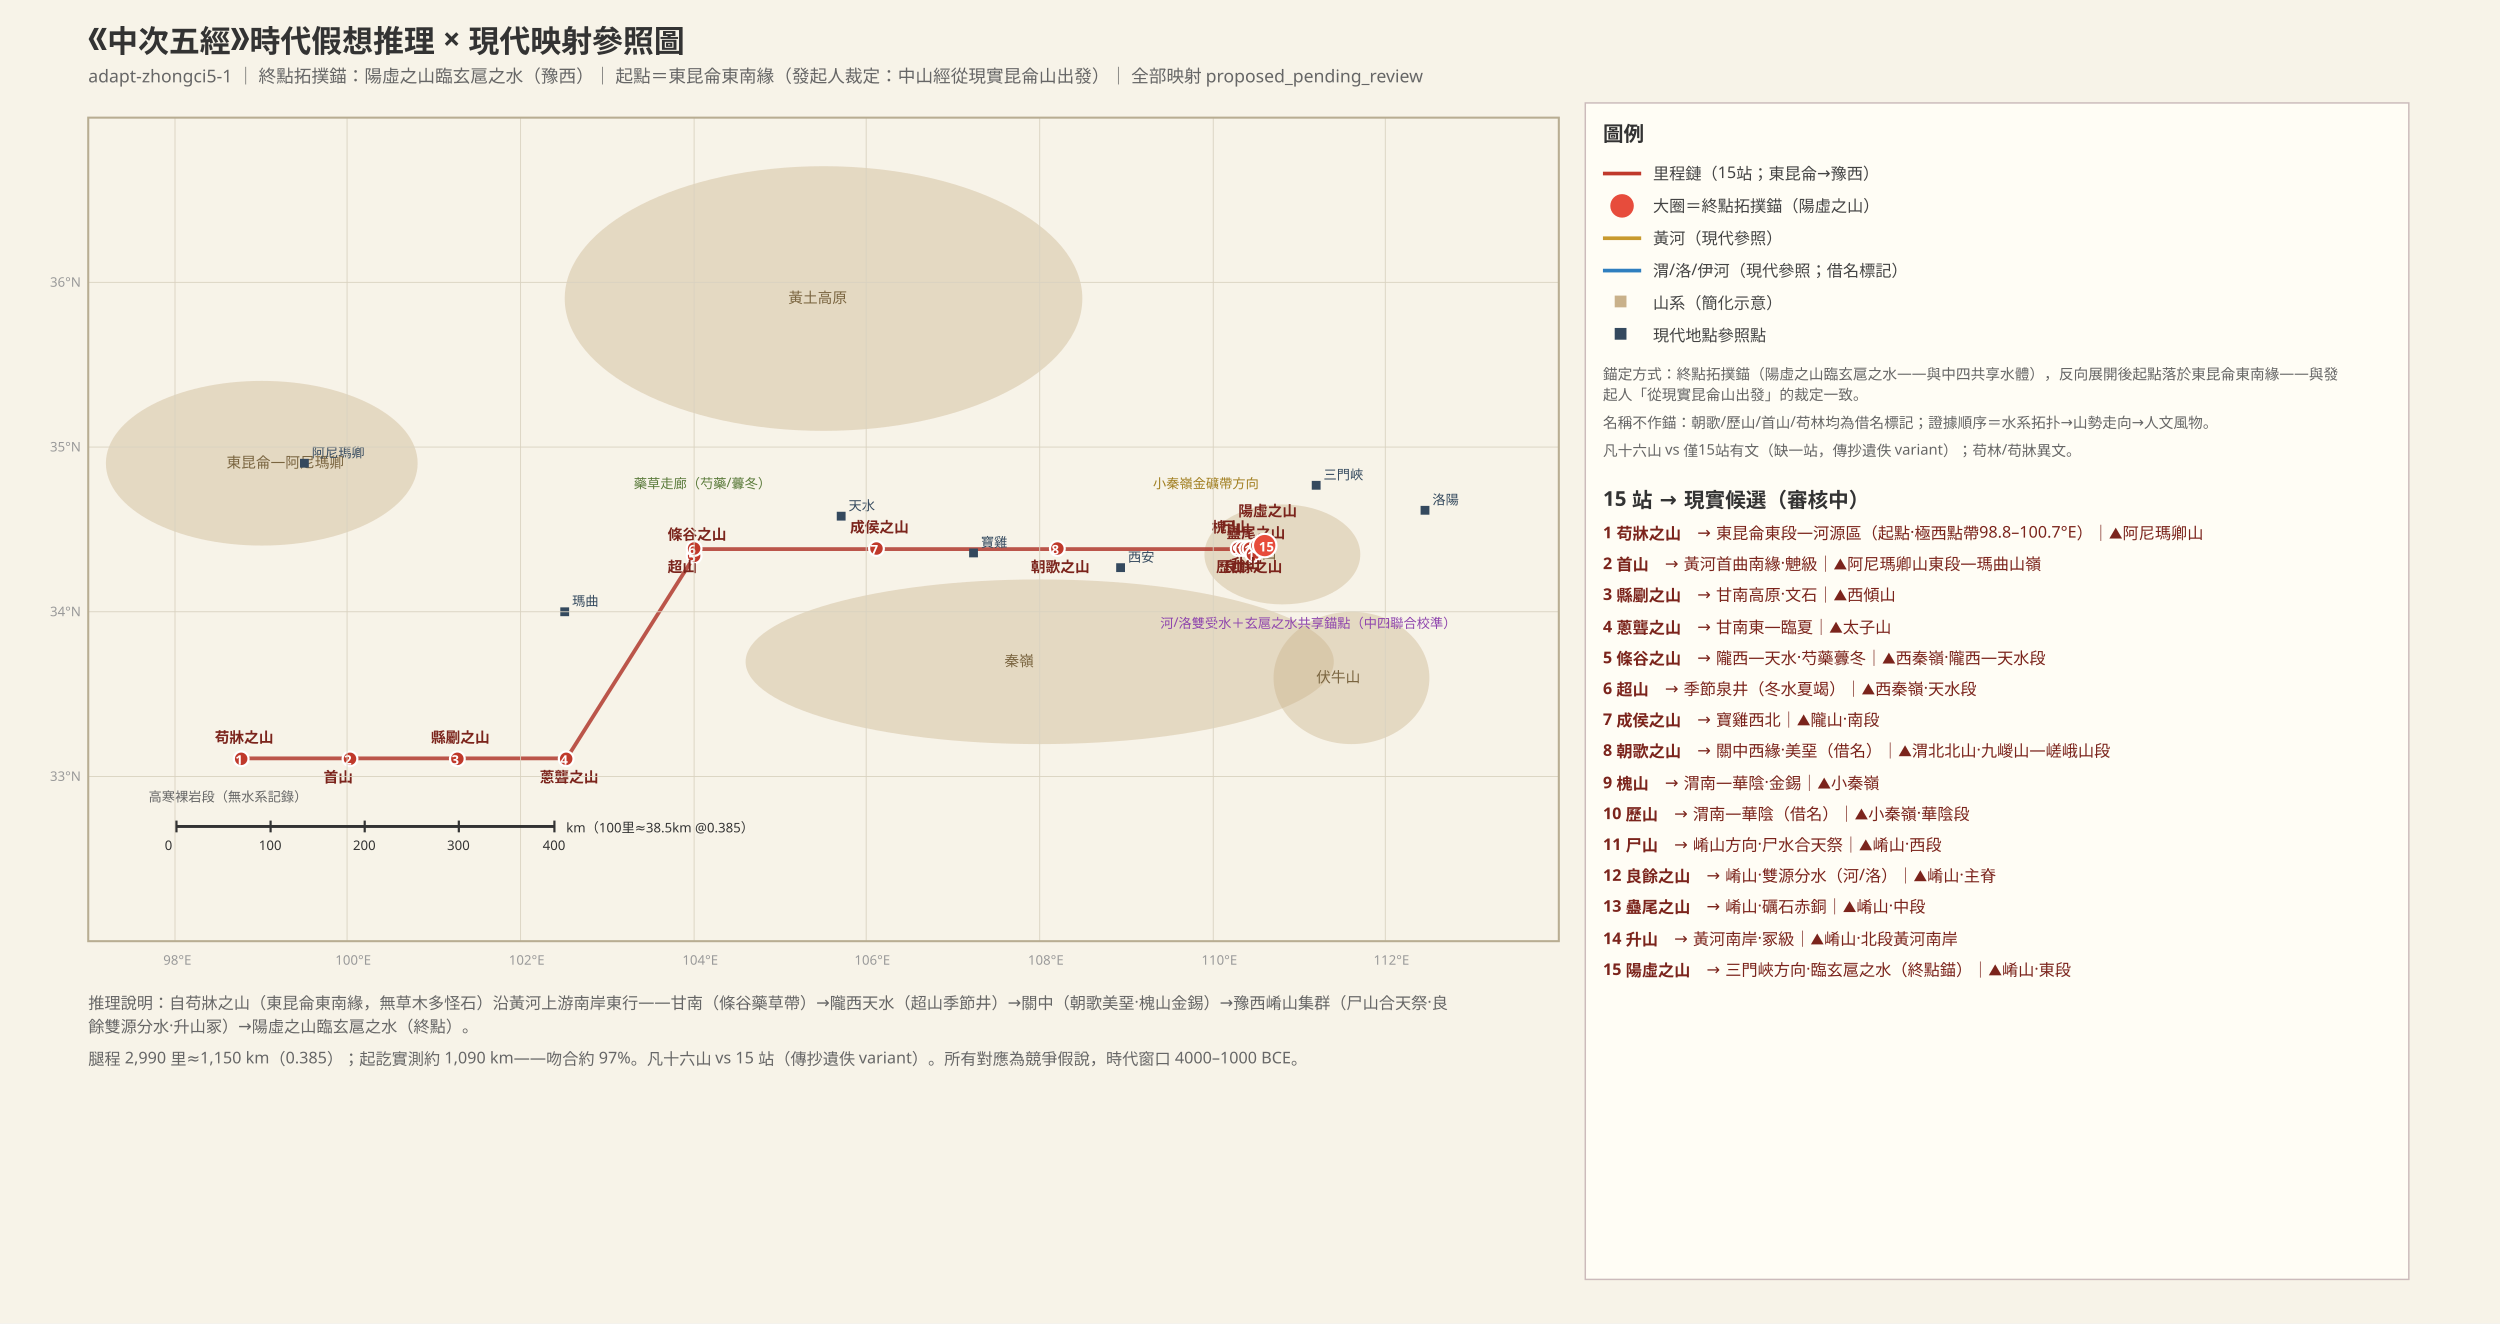
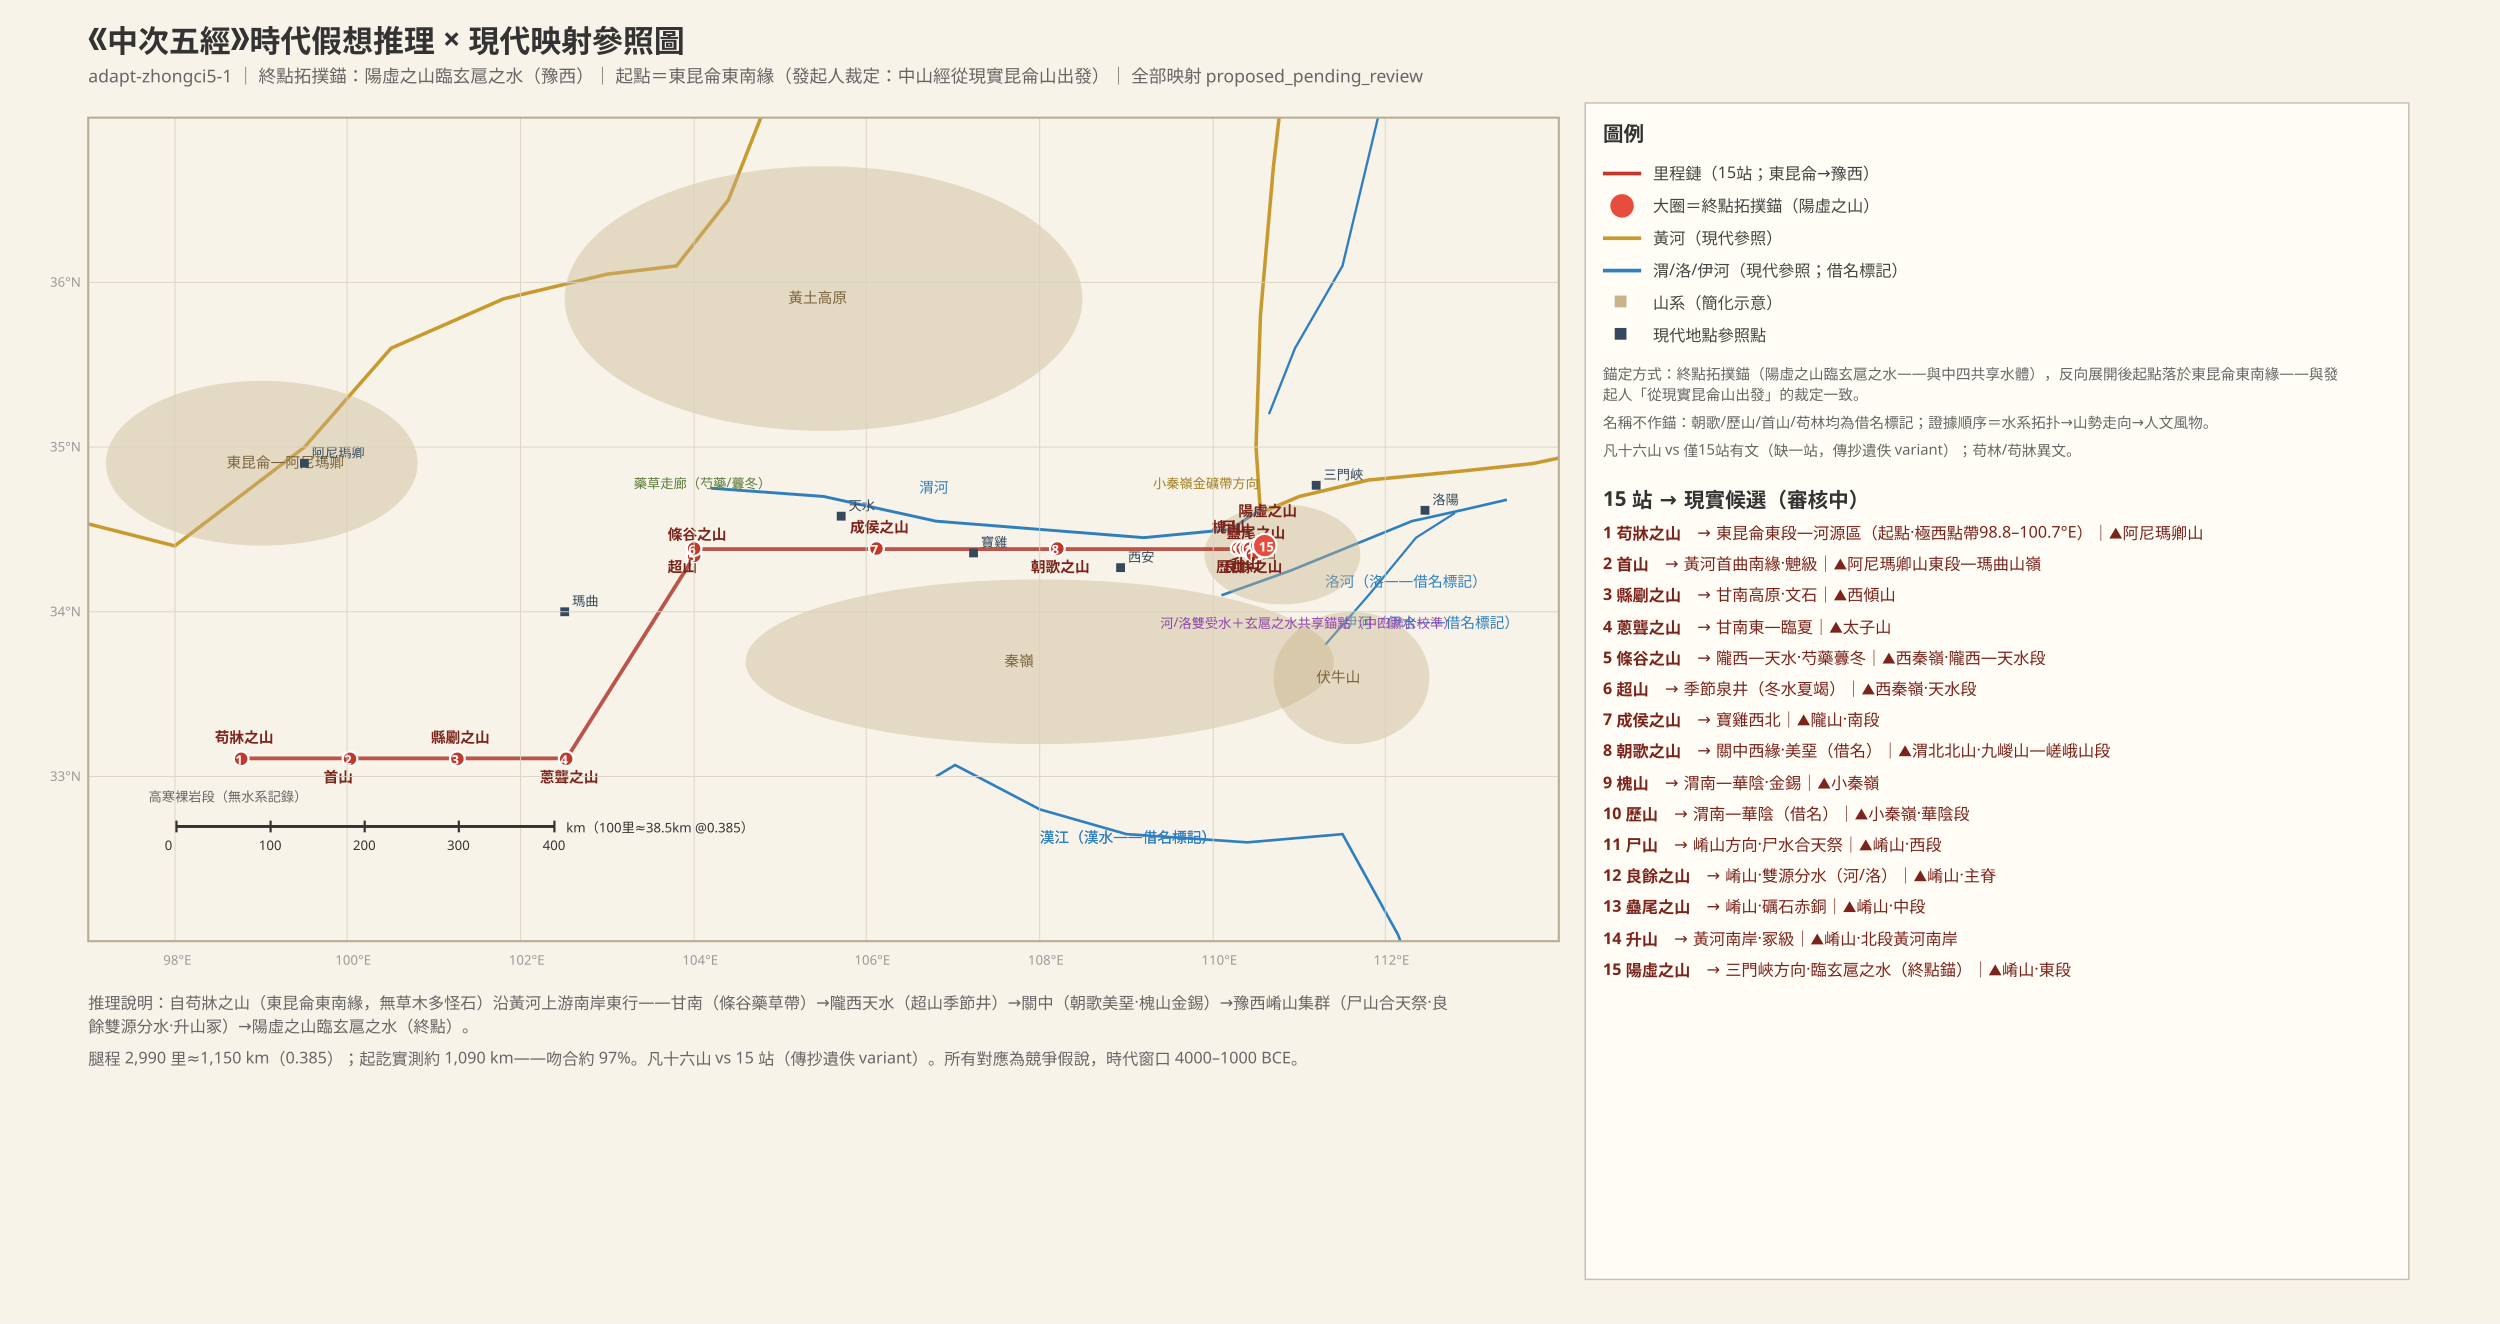
<svg xmlns="http://www.w3.org/2000/svg" width="1700" height="900" font-family="PingFang SC, Hiragino Sans GB, Microsoft YaHei, sans-serif">
  <rect width="1700" height="900" fill="#f7f3e8" />
  <defs>
    <marker id="arr" markerWidth="8" markerHeight="8" refX="7" refY="3" orient="auto">
      <path d="M0,0 L7,3 L0,6 Z" fill="#555" />
    </marker>
    <pattern id="sand" width="8" height="8" patternUnits="userSpaceOnUse">
      <rect width="8" height="8" fill="#efe3c0" />
      <circle cx="2" cy="2" r="0.8" fill="#d6b96a" />
      <circle cx="6" cy="6" r="0.8" fill="#d6b96a" />
    </pattern>
    <clipPath id="mapclip">
      <rect x="60" y="80" width="1000" height="560" />
    </clipPath>
  </defs>
  <text x="60" y="34" font-size="21" font-weight="bold" fill="#333">《中次五經》時代假想推理 × 現代映射參照圖</text>
  <text x="60" y="56" font-size="12" fill="#666">adapt-zhongci5-1 ｜ 終點拓撲錨：陽虛之山臨玄扈之水（豫西）｜ 起點＝東昆侖東南緣（發起人裁定：中山經從現實昆侖山出發）｜ 全部映射 proposed_pending_review</text>
  <g clip-path="url(#mapclip)">
+     <polyline points="30.6,348.8 118.8,371.2 207.1,304.0 265.9,236.8 342.4,203.2 412.9,186.4 460.0,180.8 495.3,136.0 530.6,46.4 565.9,-20.8 601.2,-88.0 642.4,-155.2 671.8,-222.4 730.6,-289.6 795.3,-312.0 848.2,-312.0 889.4,-289.6 918.8,-256.0 918.8,-177.6 901.2,-88.0 877.6,12.8 865.9,113.6 857.1,214.4 854.1,304.0 857.1,348.8 883.5,337.6 930.6,326.4 989.4,320.8 1042.4,315.2 1095.3,304.0 1148.2,270.4 1195.3,236.8 1236.5,158.4 1271.8,80.0 1307.1,35.2 1342.4,12.8" fill="none" stroke="#c89a2e" stroke-width="2.4" />
+     <polyline points="483.5,332.0 560.0,337.6 636.5,354.4 707.1,360.0 777.6,365.6 836.5,360.0 857.1,346.6" fill="none" stroke="#2f7fbf" stroke-width="2.0" />
+     <text x="625" y="335" font-size="10" fill="#2f7fbf">渭河</text>
+     <polyline points="830.6,404.8 877.6,388.0 918.8,371.2 960.0,354.4 995.3,346.6 1024.7,339.8" fill="none" stroke="#2f7fbf" stroke-width="1.8" />
+     <text x="901" y="399" font-size="10" fill="#2f7fbf">洛河（洛——借名標記）</text>
+     <polyline points="901.2,438.4 930.6,404.8 962.9,365.6 989.4,348.8" fill="none" stroke="#2f7fbf" stroke-width="1.5" />
+     <text x="913" y="427" font-size="10" fill="#2f7fbf">伊河（伊水——借名標記）</text>
+     <polyline points="960.0,-110.4 971.8,-20.8 942.4,57.6 912.9,180.8 880.6,236.8 862.9,281.6" fill="none" stroke="#2f7fbf" stroke-width="1.6" />
+     <text x="707" y="573" font-size="10" fill="#2f7fbf">漢江（漢水——借名標記）</text>
+     <polyline points="636.5,528.0 649.4,520.2 707.1,550.4 765.9,567.2 848.2,572.8 912.9,567.2 950.6,635.5 977.6,707.2 1001.2,763.2 1048.2,796.8 1077.6,802.4" fill="none" stroke="#2f7fbf" stroke-width="1.8" />
+     <text x="707" y="573" font-size="10" fill="#2f7fbf">漢江（漢水——借名標記）</text>
    <ellipse cx="178" cy="315" rx="106" ry="56" fill="#c9b18a" opacity="0.4" />
    <text x="154" y="318" font-size="10" fill="#7a6540">東昆侖—阿尼瑪卿</text>
    <ellipse cx="707" cy="450" rx="200" ry="56" fill="#c9b18a" opacity="0.4" />
    <text x="683" y="453" font-size="10" fill="#7a6540">秦嶺</text>
    <ellipse cx="872" cy="377" rx="53" ry="34" fill="#c9b18a" opacity="0.4" />
    <text x="848" y="380" font-size="10" fill="#7a6540">崤山</text>
    <ellipse cx="919" cy="461" rx="53" ry="45" fill="#c9b18a" opacity="0.4" />
    <text x="895" y="464" font-size="10" fill="#7a6540">伏牛山</text>
    <ellipse cx="560" cy="203" rx="176" ry="90" fill="#c9b18a" opacity="0.4" />
    <text x="536" y="206" font-size="10" fill="#7a6540">黃土高原</text>
    <polyline points="163.5,515.7 237.6,515.7 311.2,515.7 385.3,515.7 472.4,377.9 472.4,373.4 595.9,373.4 719.4,373.4 842.4,373.4 844.7,373.4 847.6,373.4 850.0,373.4 851.8,376.8 855.3,371.2 860.0,371.2" fill="none" stroke="#b03a2e" stroke-width="2.6" opacity="0.85" />
    <circle cx="164" cy="516" r="5" fill="#c0392b" stroke="#fff" stroke-width="1.5" />
    <text x="160" y="520" font-size="9" fill="#fff" font-weight="bold">1</text>
    <text x="146" y="505" font-size="10" fill="#7b241c" font-weight="bold">苟牀之山</text>
    <circle cx="238" cy="516" r="5" fill="#c0392b" stroke="#fff" stroke-width="1.5" />
    <text x="234" y="520" font-size="9" fill="#fff" font-weight="bold">2</text>
    <text x="220" y="532" font-size="10" fill="#7b241c" font-weight="bold">首山</text>
    <circle cx="311" cy="516" r="5" fill="#c0392b" stroke="#fff" stroke-width="1.5" />
    <text x="307" y="520" font-size="9" fill="#fff" font-weight="bold">3</text>
    <text x="293" y="505" font-size="10" fill="#7b241c" font-weight="bold">縣劚之山</text>
    <circle cx="385" cy="516" r="5" fill="#c0392b" stroke="#fff" stroke-width="1.5" />
    <text x="381" y="520" font-size="9" fill="#fff" font-weight="bold">4</text>
    <text x="367" y="532" font-size="10" fill="#7b241c" font-weight="bold">蔥聾之山</text>
    <circle cx="472" cy="378" r="5" fill="#c0392b" stroke="#fff" stroke-width="1.5" />
    <text x="468" y="382" font-size="9" fill="#fff" font-weight="bold">5</text>
    <text x="454" y="367" font-size="10" fill="#7b241c" font-weight="bold">條谷之山</text>
    <circle cx="472" cy="373" r="5" fill="#c0392b" stroke="#fff" stroke-width="1.5" />
    <text x="468" y="377" font-size="9" fill="#fff" font-weight="bold">6</text>
    <text x="454" y="389" font-size="10" fill="#7b241c" font-weight="bold">超山</text>
    <circle cx="596" cy="373" r="5" fill="#c0392b" stroke="#fff" stroke-width="1.5" />
    <text x="592" y="377" font-size="9" fill="#fff" font-weight="bold">7</text>
    <text x="578" y="362" font-size="10" fill="#7b241c" font-weight="bold">成侯之山</text>
    <circle cx="719" cy="373" r="5" fill="#c0392b" stroke="#fff" stroke-width="1.5" />
    <text x="715" y="377" font-size="9" fill="#fff" font-weight="bold">8</text>
    <text x="701" y="389" font-size="10" fill="#7b241c" font-weight="bold">朝歌之山</text>
    <circle cx="842" cy="373" r="5" fill="#c0392b" stroke="#fff" stroke-width="1.5" />
    <text x="838" y="377" font-size="9" fill="#fff" font-weight="bold">9</text>
    <text x="824" y="362" font-size="10" fill="#7b241c" font-weight="bold">槐山</text>
    <circle cx="845" cy="373" r="5" fill="#c0392b" stroke="#fff" stroke-width="1.5" />
    <text x="841" y="377" font-size="9" fill="#fff" font-weight="bold">10</text>
    <text x="827" y="389" font-size="10" fill="#7b241c" font-weight="bold">歷山</text>
    <circle cx="848" cy="373" r="5" fill="#c0392b" stroke="#fff" stroke-width="1.5" />
    <text x="844" y="377" font-size="9" fill="#fff" font-weight="bold">11</text>
    <text x="830" y="362" font-size="10" fill="#7b241c" font-weight="bold">尸山</text>
    <circle cx="850" cy="373" r="5" fill="#c0392b" stroke="#fff" stroke-width="1.5" />
    <text x="846" y="377" font-size="9" fill="#fff" font-weight="bold">12</text>
    <text x="832" y="389" font-size="10" fill="#7b241c" font-weight="bold">良餘之山</text>
    <circle cx="852" cy="377" r="5" fill="#c0392b" stroke="#fff" stroke-width="1.5" />
    <text x="848" y="381" font-size="9" fill="#fff" font-weight="bold">13</text>
    <text x="834" y="366" font-size="10" fill="#7b241c" font-weight="bold">蠱尾之山</text>
    <circle cx="855" cy="371" r="5" fill="#c0392b" stroke="#fff" stroke-width="1.5" />
    <text x="851" y="375" font-size="9" fill="#fff" font-weight="bold">14</text>
    <text x="837" y="387" font-size="10" fill="#7b241c" font-weight="bold">升山</text>
    <circle cx="860" cy="371" r="8" fill="#e74c3c" stroke="#fff" stroke-width="1.5" />
    <text x="856" y="375" font-size="9" fill="#fff" font-weight="bold">15</text>
    <text x="842" y="351" font-size="10" fill="#7b241c" font-weight="bold">陽虛之山</text>
    <text x="789" y="427" font-size="9" fill="#8e44ad">河/洛雙受水＋玄扈之水共享錨點（中四聯合校準）</text>
    <text x="101" y="545" font-size="9" fill="#666">高寒裸岩段（無水系記錄）</text>
    <text x="431" y="332" font-size="9" fill="#5a7a3a">藥草走廊（芍藥/虋冬）</text>
    <text x="784" y="332" font-size="9" fill="#a07d1e">小秦嶺金礦帶方向</text>
    <rect x="204" y="312" width="6" height="6" fill="#34495e" />
    <text x="212" y="311" font-size="9" fill="#34495e">阿尼瑪卿</text>
    <rect x="381" y="413" width="6" height="6" fill="#34495e" />
    <text x="389" y="412" font-size="9" fill="#34495e">瑪曲</text>
    <rect x="569" y="348" width="6" height="6" fill="#34495e" />
    <text x="577" y="347" font-size="9" fill="#34495e">天水</text>
    <rect x="659" y="373" width="6" height="6" fill="#34495e" />
    <text x="667" y="372" font-size="9" fill="#34495e">寶雞</text>
    <rect x="759" y="383" width="6" height="6" fill="#34495e" />
    <text x="767" y="382" font-size="9" fill="#34495e">西安</text>
    <rect x="892" y="327" width="6" height="6" fill="#34495e" />
    <text x="900" y="326" font-size="9" fill="#34495e">三門峽</text>
    <rect x="966" y="344" width="6" height="6" fill="#34495e" />
    <text x="974" y="343" font-size="9" fill="#34495e">洛陽</text>
  </g>
  <line x1="119" y1="640" x2="119" y2="80" stroke="#d9d2c0" stroke-width="0.6" />
  <text x="111" y="656" font-size="9" fill="#999">98°E</text>
  <line x1="236" y1="640" x2="236" y2="80" stroke="#d9d2c0" stroke-width="0.6" />
  <text x="228" y="656" font-size="9" fill="#999">100°E</text>
  <line x1="354" y1="640" x2="354" y2="80" stroke="#d9d2c0" stroke-width="0.6" />
  <text x="346" y="656" font-size="9" fill="#999">102°E</text>
  <line x1="472" y1="640" x2="472" y2="80" stroke="#d9d2c0" stroke-width="0.6" />
  <text x="464" y="656" font-size="9" fill="#999">104°E</text>
  <line x1="589" y1="640" x2="589" y2="80" stroke="#d9d2c0" stroke-width="0.6" />
  <text x="581" y="656" font-size="9" fill="#999">106°E</text>
  <line x1="707" y1="640" x2="707" y2="80" stroke="#d9d2c0" stroke-width="0.6" />
  <text x="699" y="656" font-size="9" fill="#999">108°E</text>
  <line x1="825" y1="640" x2="825" y2="80" stroke="#d9d2c0" stroke-width="0.6" />
  <text x="817" y="656" font-size="9" fill="#999">110°E</text>
  <line x1="942" y1="640" x2="942" y2="80" stroke="#d9d2c0" stroke-width="0.6" />
  <text x="934" y="656" font-size="9" fill="#999">112°E</text>
  <line x1="60" y1="528" x2="1060" y2="528" stroke="#d9d2c0" stroke-width="0.6" />
  <text x="34" y="531" font-size="9" fill="#999">33°N</text>
  <line x1="60" y1="416" x2="1060" y2="416" stroke="#d9d2c0" stroke-width="0.6" />
  <text x="34" y="419" font-size="9" fill="#999">34°N</text>
  <line x1="60" y1="304" x2="1060" y2="304" stroke="#d9d2c0" stroke-width="0.6" />
  <text x="34" y="307" font-size="9" fill="#999">35°N</text>
  <line x1="60" y1="192" x2="1060" y2="192" stroke="#d9d2c0" stroke-width="0.6" />
  <text x="34" y="195" font-size="9" fill="#999">36°N</text>
  <rect x="60" y="80" width="1000" height="560" fill="none" stroke="#b8ad92" stroke-width="1.4" />
  <line x1="120" y1="562" x2="377" y2="562" stroke="#333" stroke-width="2" />
  <line x1="120" y1="558" x2="120" y2="566" stroke="#333" stroke-width="1.5" />
  <text x="112" y="578" font-size="9" fill="#333">0</text>
  <line x1="184" y1="558" x2="184" y2="566" stroke="#333" stroke-width="1.5" />
  <text x="176" y="578" font-size="9" fill="#333">100</text>
  <line x1="248" y1="558" x2="248" y2="566" stroke="#333" stroke-width="1.5" />
  <text x="240" y="578" font-size="9" fill="#333">200</text>
  <line x1="312" y1="558" x2="312" y2="566" stroke="#333" stroke-width="1.5" />
  <text x="304" y="578" font-size="9" fill="#333">300</text>
  <line x1="377" y1="558" x2="377" y2="566" stroke="#333" stroke-width="1.5" />
  <text x="369" y="578" font-size="9" fill="#333">400</text>
  <text x="385" y="566" font-size="9" fill="#333">km（100里≈38.5km @0.385）</text>
  <rect x="1078" y="70" width="560" height="800" fill="#fffdf5" stroke="#cbb" />
  <text x="1090" y="96" font-size="14" font-weight="bold" fill="#333">圖例</text>
  <line x1="1090" y1="118" x2="1116" y2="118" stroke="#c0392b" stroke-width="2.5" />
  <text x="1124" y="122" font-size="11" fill="#444">里程鏈（15站；東昆侖→豫西）</text>
  <circle cx="1103" cy="140" r="8" fill="#e74c3c" />
  <text x="1124" y="144" font-size="11" fill="#444">大圈＝終點拓撲錨（陽虛之山）</text>
  <line x1="1090" y1="162" x2="1116" y2="162" stroke="#c89a2e" stroke-width="2.5" />
  <text x="1124" y="166" font-size="11" fill="#444">黃河（現代參照）</text>
  <line x1="1090" y1="184" x2="1116" y2="184" stroke="#2f7fbf" stroke-width="2.5" />
  <text x="1124" y="188" font-size="11" fill="#444">渭/洛/伊河（現代參照；借名標記）</text>
  <rect x="1098" y="201" width="8" height="8" fill="#c9b18a" />
  <text x="1124" y="210" font-size="11" fill="#444">山系（簡化示意）</text>
  <rect x="1098" y="223" width="8" height="8" fill="#34495e" />
  <text x="1124" y="232" font-size="11" fill="#444">現代地點參照點</text>
  <text x="1090" y="258" font-size="10" fill="#666">錨定方式：終點拓撲錨（陽虛之山臨玄扈之水——與中四共享水體），反向展開後起點落於東昆侖東南緣——與發</text>
  <text x="1090" y="272" font-size="10" fill="#666">起人「從現實昆侖山出發」的裁定一致。</text>
  <text x="1090" y="291" font-size="10" fill="#666">名稱不作錨：朝歌/歷山/首山/苟林均為借名標記；證據順序＝水系拓扑→山勢走向→人文風物。</text>
  <text x="1090" y="310" font-size="10" fill="#666">凡十六山 vs 僅15站有文（缺一站，傳抄遺佚 variant）；苟林/苟牀異文。</text>
  <text x="1090" y="344.0" font-size="14" font-weight="bold" fill="#333">15 站 → 現實候選（審核中）</text>
  <text x="1090" y="366" font-size="11" fill="#7b241c">
    <tspan font-weight="bold"> 1 苟牀之山</tspan>　→ 東昆侖東段—河源區（起點·極西點帶98.8–100.7°E）｜⛰阿尼瑪卿山</text>
  <text x="1090" y="387" font-size="11" fill="#7b241c">
    <tspan font-weight="bold"> 2 首山</tspan>　→ 黃河首曲南緣·䰠級｜⛰阿尼瑪卿山東段—瑪曲山嶺</text>
  <text x="1090" y="408" font-size="11" fill="#7b241c">
    <tspan font-weight="bold"> 3 縣劚之山</tspan>　→ 甘南高原·文石｜⛰西傾山</text>
  <text x="1090" y="430" font-size="11" fill="#7b241c">
    <tspan font-weight="bold"> 4 蔥聾之山</tspan>　→ 甘南東—臨夏｜⛰太子山</text>
  <text x="1090" y="451" font-size="11" fill="#7b241c">
    <tspan font-weight="bold"> 5 條谷之山</tspan>　→ 隴西—天水·芍藥虋冬｜⛰西秦嶺·隴西—天水段</text>
  <text x="1090" y="472" font-size="11" fill="#7b241c">
    <tspan font-weight="bold"> 6 超山</tspan>　→ 季節泉井（冬水夏竭）｜⛰西秦嶺·天水段</text>
  <text x="1090" y="493" font-size="11" fill="#7b241c">
    <tspan font-weight="bold"> 7 成侯之山</tspan>　→ 寶雞西北｜⛰隴山·南段</text>
  <text x="1090" y="514" font-size="11" fill="#7b241c">
    <tspan font-weight="bold"> 8 朝歌之山</tspan>　→ 關中西緣·美堊（借名）｜⛰渭北北山·九嵕山—嵯峨山段</text>
  <text x="1090" y="536" font-size="11" fill="#7b241c">
    <tspan font-weight="bold"> 9 槐山</tspan>　→ 渭南—華陰·金錫｜⛰小秦嶺</text>
  <text x="1090" y="557" font-size="11" fill="#7b241c">
    <tspan font-weight="bold">10 歷山</tspan>　→ 渭南—華陰（借名）｜⛰小秦嶺·華陰段</text>
  <text x="1090" y="578" font-size="11" fill="#7b241c">
    <tspan font-weight="bold">11 尸山</tspan>　→ 崤山方向·尸水合天祭｜⛰崤山·西段</text>
  <text x="1090" y="599" font-size="11" fill="#7b241c">
    <tspan font-weight="bold">12 良餘之山</tspan>　→ 崤山·雙源分水（河/洛）｜⛰崤山·主脊</text>
  <text x="1090" y="620" font-size="11" fill="#7b241c">
    <tspan font-weight="bold">13 蠱尾之山</tspan>　→ 崤山·礪石赤銅｜⛰崤山·中段</text>
  <text x="1090" y="642" font-size="11" fill="#7b241c">
    <tspan font-weight="bold">14 升山</tspan>　→ 黃河南岸·冢級｜⛰崤山·北段黃河南岸</text>
  <text x="1090" y="663" font-size="11" fill="#7b241c">
    <tspan font-weight="bold">15 陽虛之山</tspan>　→ 三門峽方向·臨玄扈之水（終點錨）｜⛰崤山·東段</text>
  <text x="60" y="686" font-size="11" fill="#666">推理說明：自苟牀之山（東昆侖東南緣，無草木多怪石）沿黃河上游南岸東行——甘南（條谷藥草帶）→隴西天水（超山季節井）→關中（朝歌美堊·槐山金錫）→豫西崤山集群（尸山合天祭·良</text>
  <text x="60" y="702" font-size="11" fill="#666">餘雙源分水·升山冢）→陽虛之山臨玄扈之水（終點）。</text>
  <text x="60" y="724" font-size="11" fill="#666">腿程 2,990 里≈1,150 km（0.385）；起訖實測約 1,090 km——吻合約 97%。凡十六山 vs 15 站（傳抄遺佚 variant）。所有對應為競爭假說，時代窗口 4000–1000 BCE。</text>
</svg>
